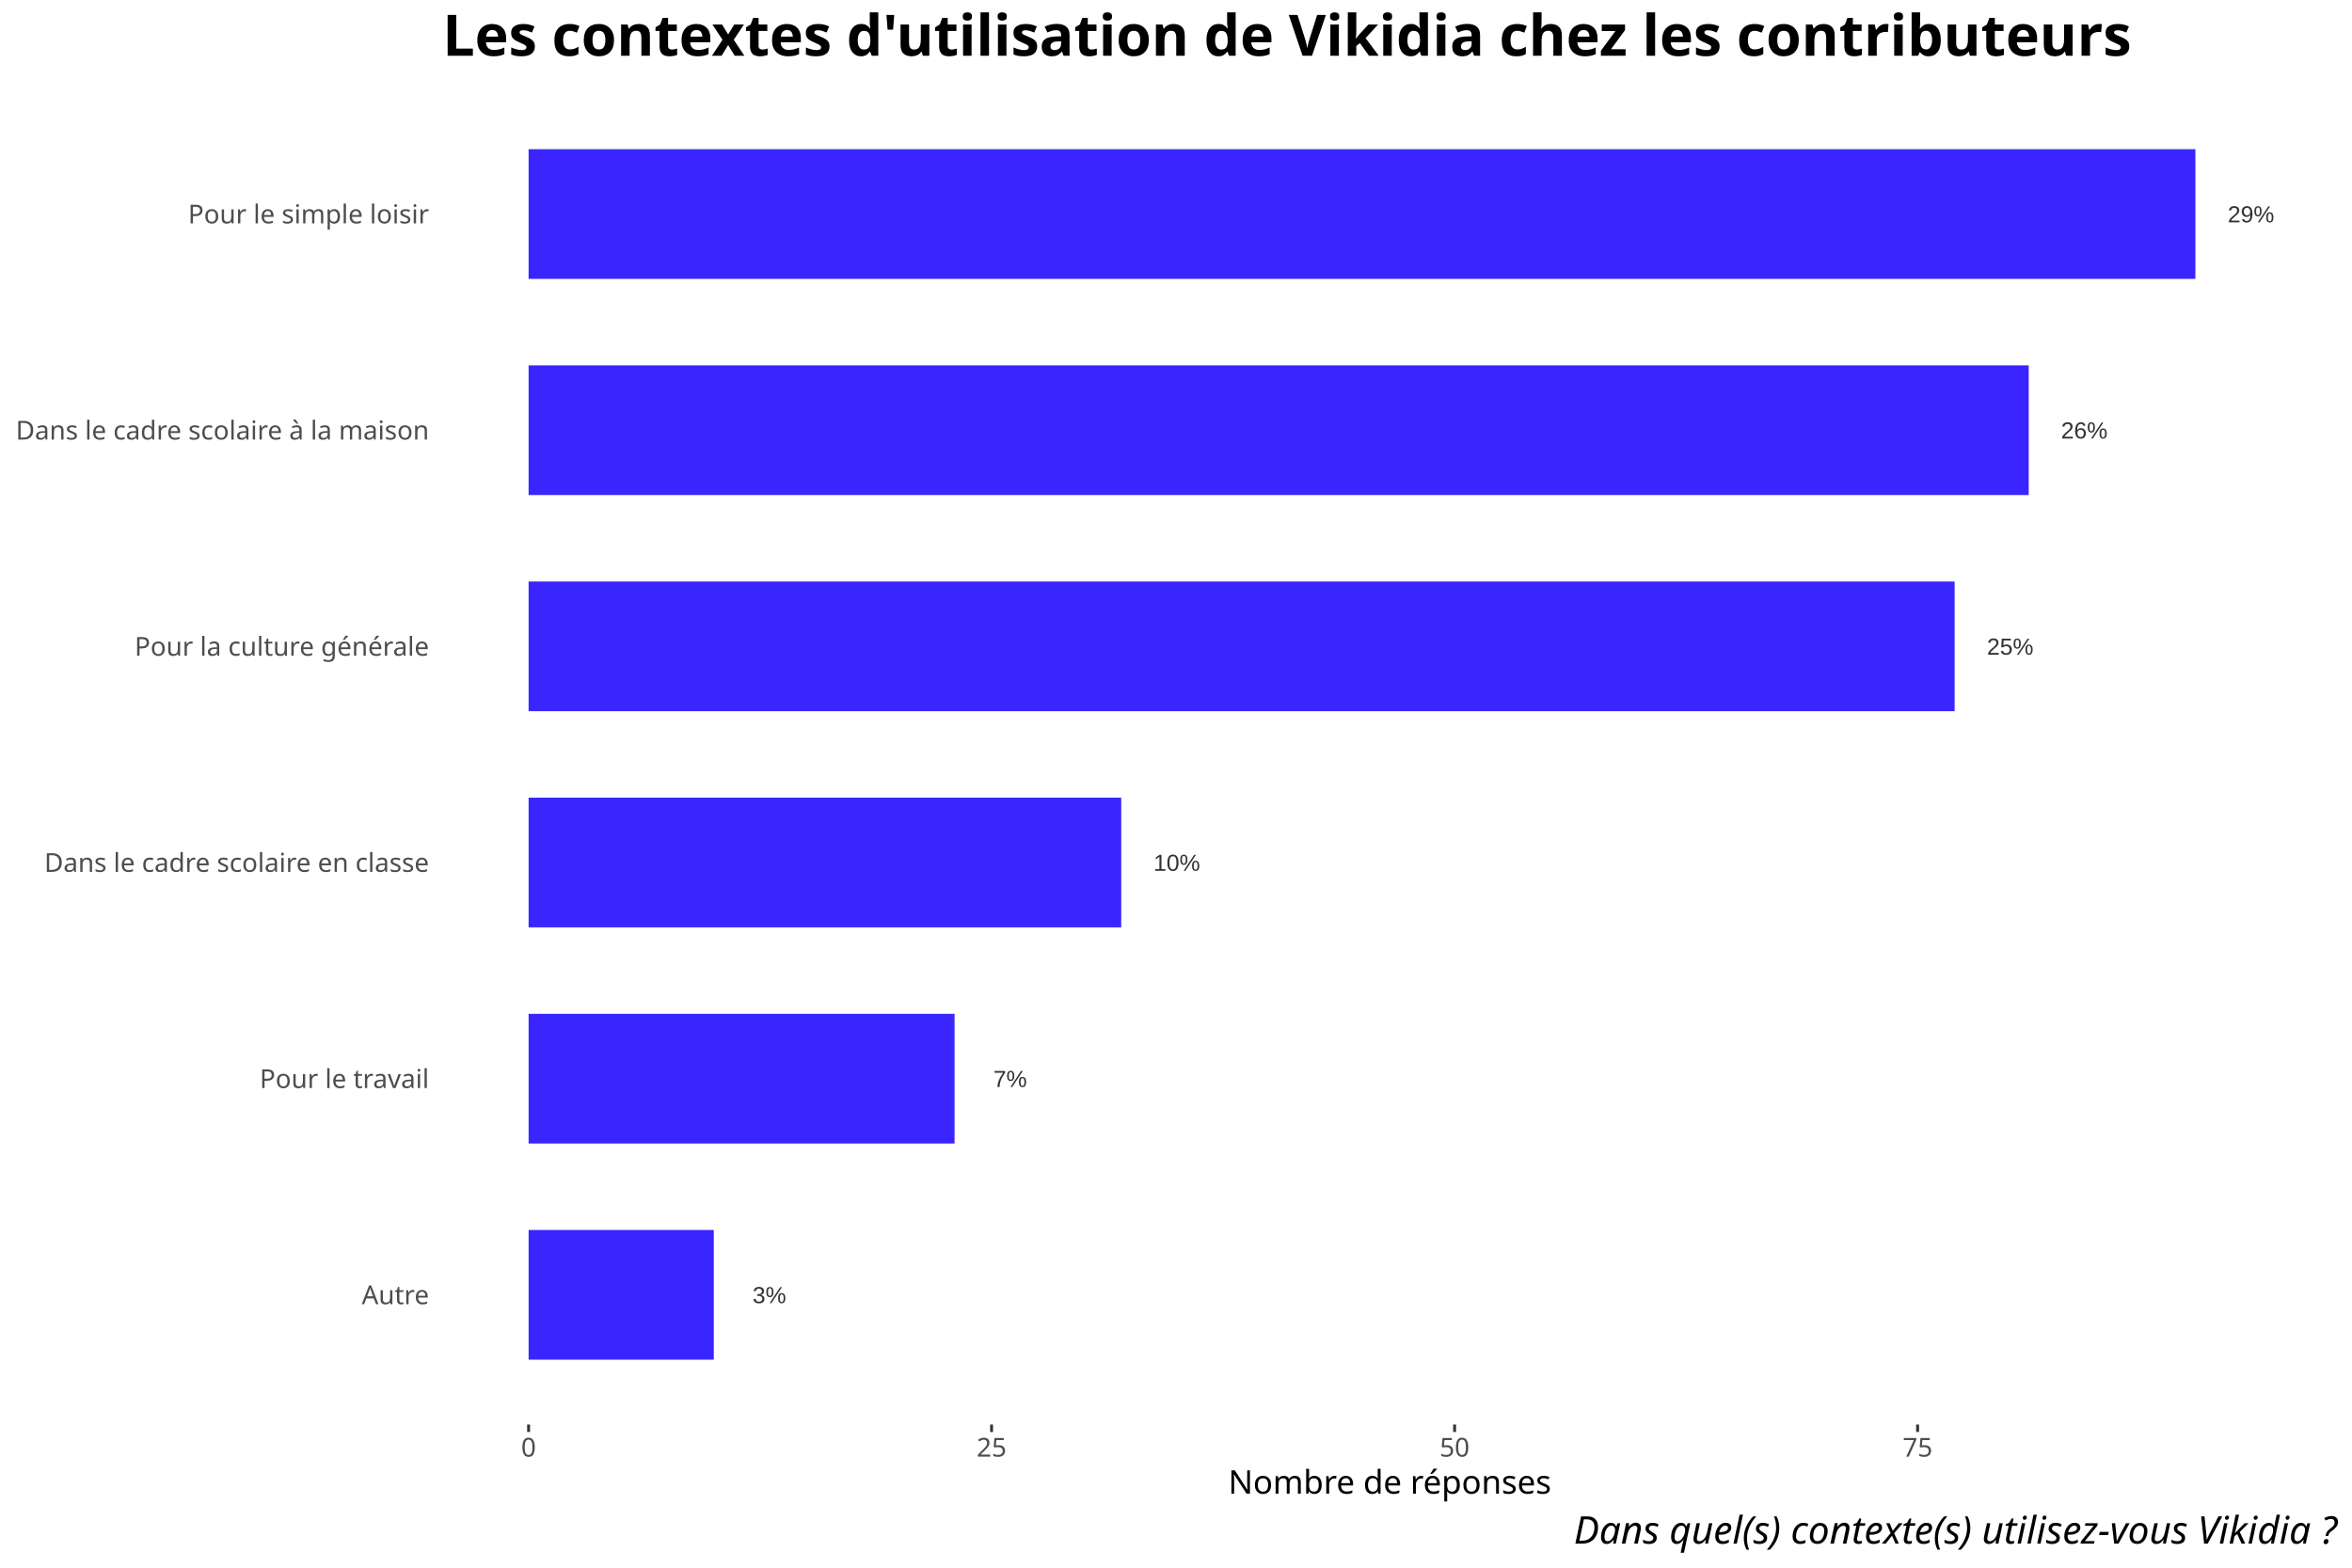
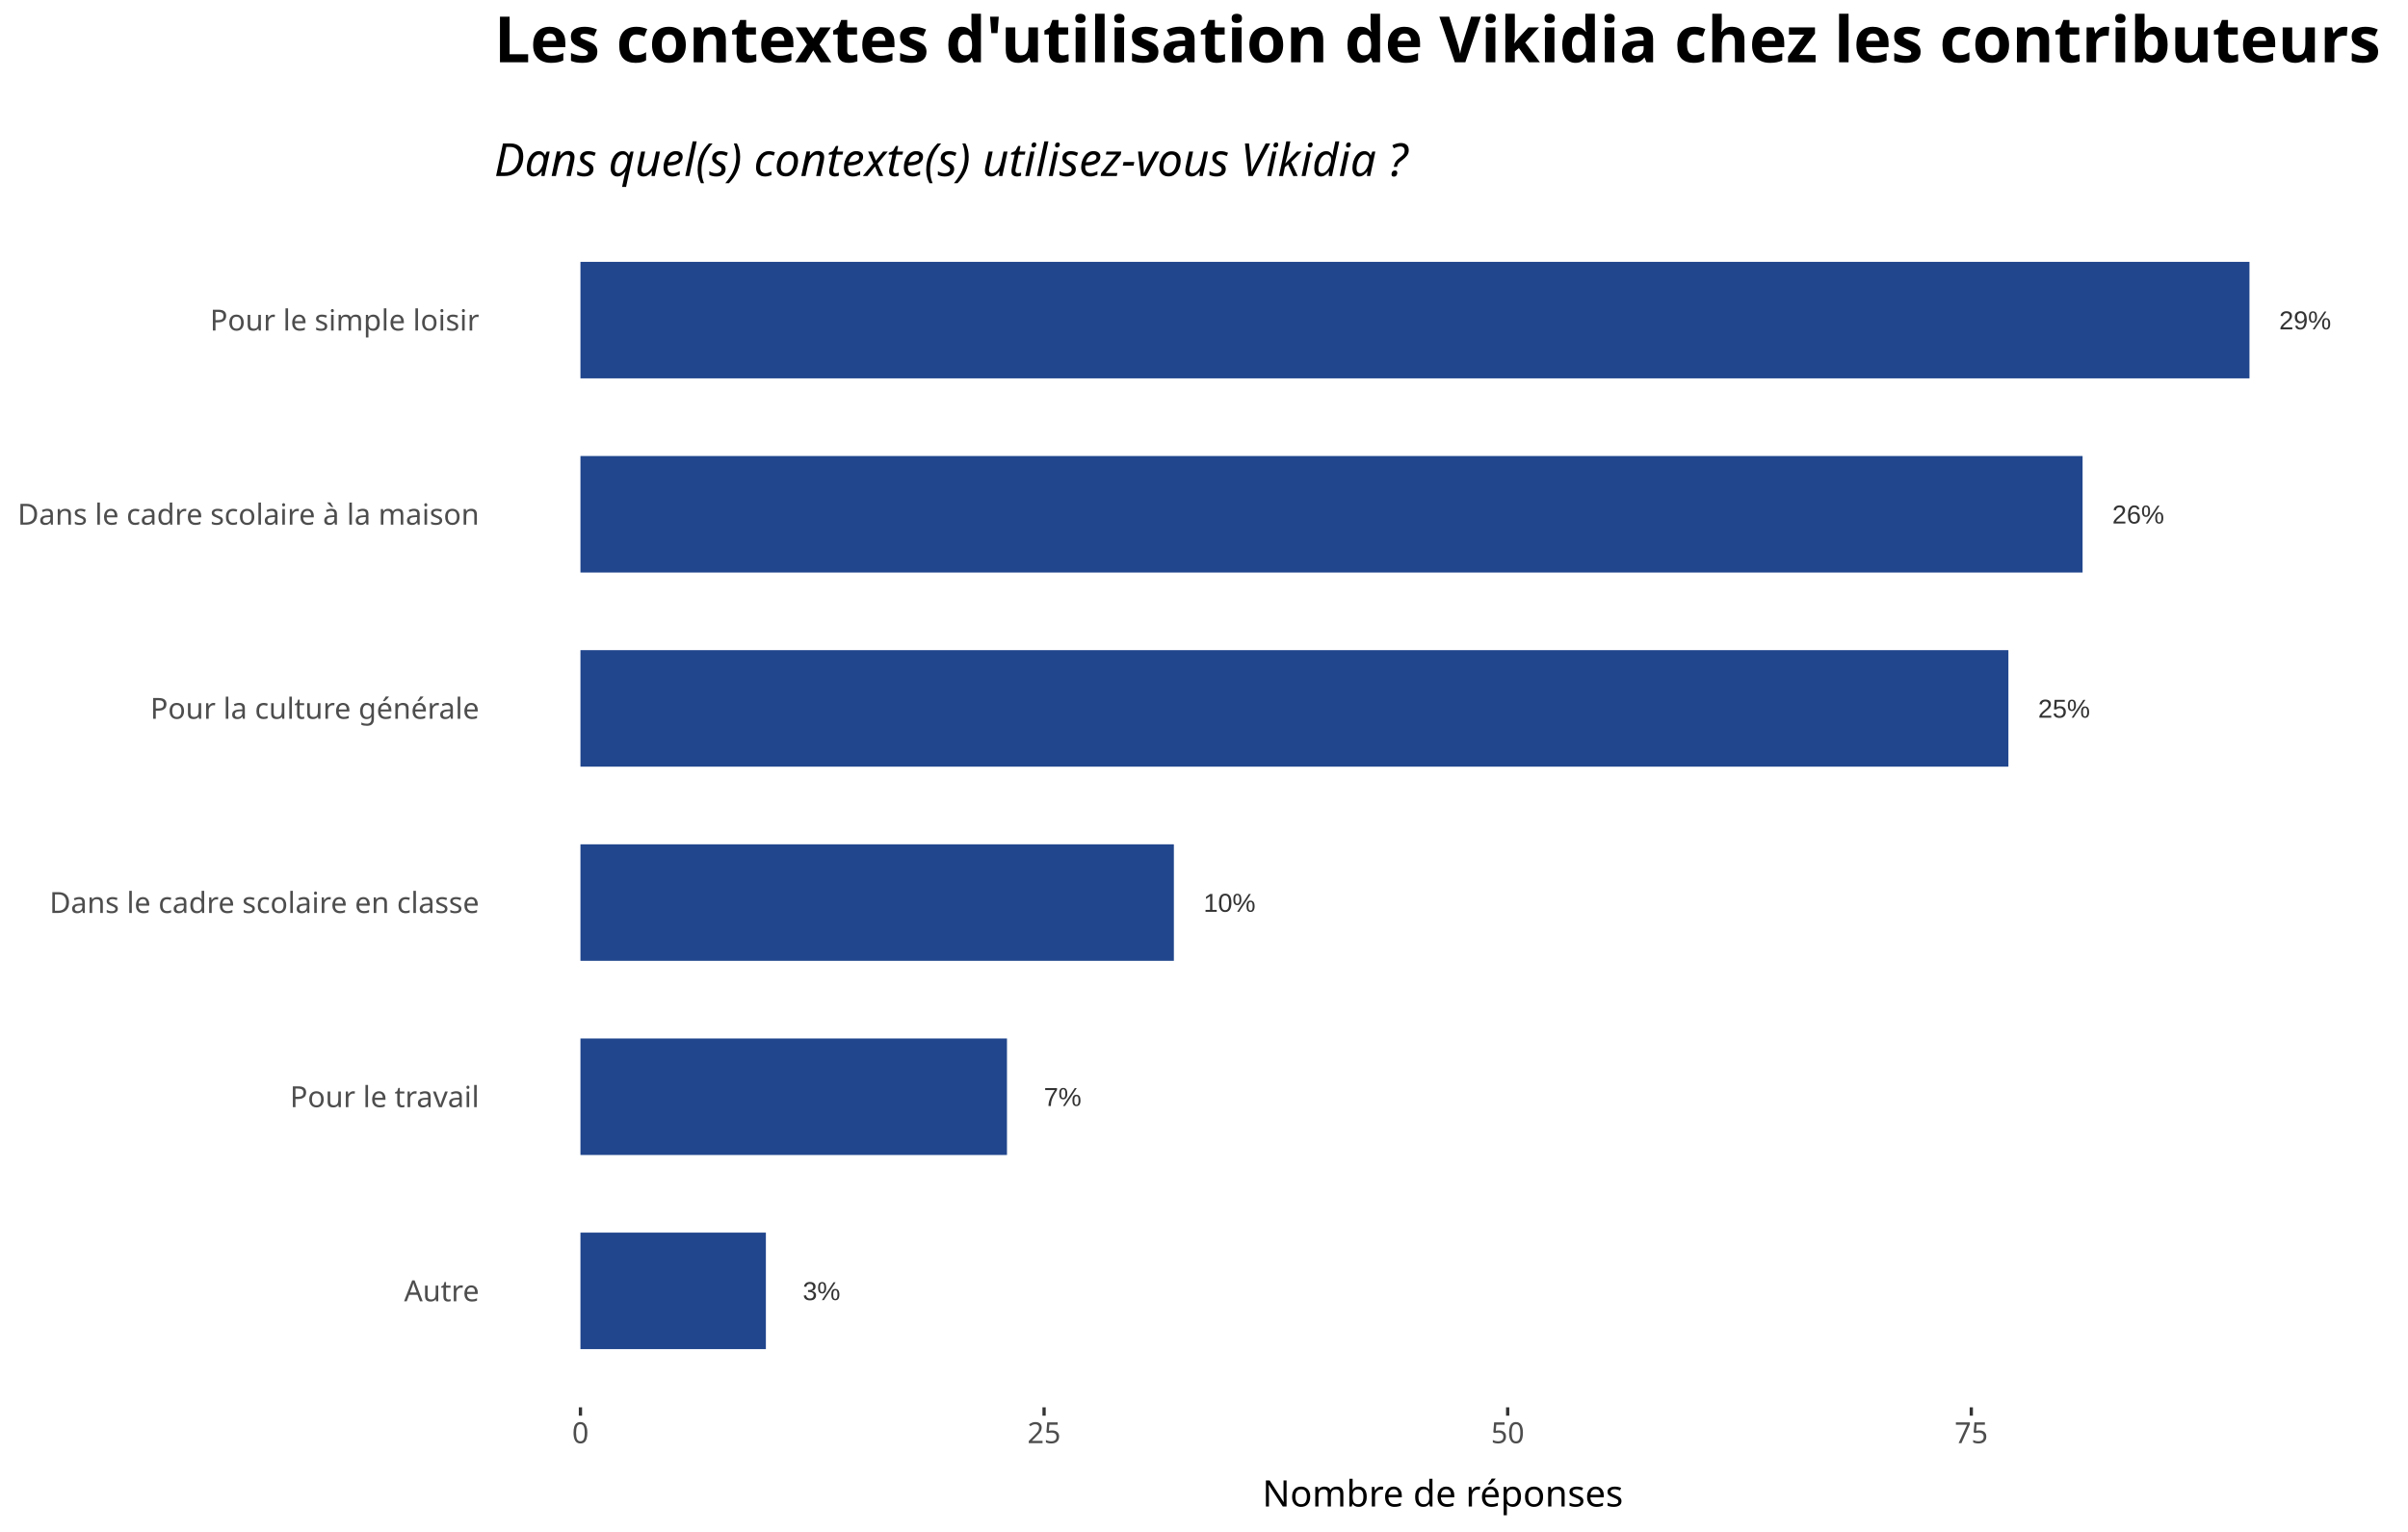
- <svg xmlns="http://www.w3.org/2000/svg" class="svglite" width="864.00pt" height="576.00pt" viewBox="0 0 864.00 576.00">
+ <svg xmlns="http://www.w3.org/2000/svg" class="svglite" width="792.00pt" height="504.00pt" viewBox="0 0 792.00 504.00">
  <defs>
    <style type="text/css">
    .svglite line, .svglite polyline, .svglite polygon, .svglite path, .svglite rect, .svglite circle {
      fill: none;
      stroke: #000000;
      stroke-linecap: round;
      stroke-linejoin: round;
      stroke-miterlimit: 10.00;
    }
    .svglite text {
      white-space: pre;
    }
  </style>
  </defs>
  <rect width="100%" height="100%" style="stroke: none; fill: #FFFFFF;" />
  <defs>
-     <clipPath id="cpMC4wMHw4NjQuMDB8MC4wMHw1NzYuMDA=">
-       <rect x="0.00" y="0.00" width="864.00" height="576.00" />
+     <clipPath id="cpMC4wMHw3OTIuMDB8MC4wMHw1MDQuMDA=">
+       <rect x="0.00" y="0.00" width="792.00" height="504.00" />
    </clipPath>
  </defs>
-   <g clip-path="url(#cpMC4wMHw4NjQuMDB8MC4wMHw1NzYuMDA=)">
-     <rect x="0" y="0.00" width="864.00" height="576.00" style="stroke-width: 1.07; stroke: #FFFFFF; fill: #FFFFFF;" />
+   <g clip-path="url(#cpMC4wMHw3OTIuMDB8MC4wMHw1MDQuMDA=)">
+     <rect x="0" y="-0" width="792.00" height="504.00" style="stroke-width: 1.07; stroke: #FFFFFF; fill: #FFFFFF;" />
  </g>
  <defs>
-     <clipPath id="cpMTYyLjU1fDg1OC41MnwzMS4wMHw1MjMuNDA=">
-       <rect x="162.55" y="31.00" width="695.97" height="492.40" />
+     <clipPath id="cpMTYyLjU1fDc4Ni41Mnw2Ni45OXw0NjMuMDI=">
+       <rect x="162.55" y="66.99" width="623.97" height="396.03" />
    </clipPath>
  </defs>
-   <g clip-path="url(#cpMTYyLjU1fDg1OC41MnwzMS4wMHw1MjMuNDA=)">
-     <rect x="162.55" y="31.00" width="695.97" height="492.40" style="stroke-width: 1.07; stroke: none; fill: #FFFFFF;" />
-     <rect x="194.18" y="134.24" width="551.06" height="47.65" style="stroke-width: 1.07; stroke: none; stroke-linecap: square; stroke-linejoin: miter; fill: #3A25FF;" />
-     <rect x="194.18" y="293.08" width="217.70" height="47.65" style="stroke-width: 1.07; stroke: none; stroke-linecap: square; stroke-linejoin: miter; fill: #3A25FF;" />
-     <rect x="194.18" y="213.66" width="523.85" height="47.65" style="stroke-width: 1.07; stroke: none; stroke-linecap: square; stroke-linejoin: miter; fill: #3A25FF;" />
-     <rect x="194.18" y="372.50" width="156.48" height="47.65" style="stroke-width: 1.07; stroke: none; stroke-linecap: square; stroke-linejoin: miter; fill: #3A25FF;" />
-     <rect x="194.18" y="54.82" width="612.29" height="47.65" style="stroke-width: 1.07; stroke: none; stroke-linecap: square; stroke-linejoin: miter; fill: #3A25FF;" />
-     <rect x="194.18" y="451.92" width="68.03" height="47.65" style="stroke-width: 1.07; stroke: none; stroke-linecap: square; stroke-linejoin: miter; fill: #3A25FF;" />
-     <text x="765.66" y="161.12" text-anchor="middle" style="font-size: 8.54px;fill: #333333; font-family: &quot;Arial&quot;;" textLength="16.86px" lengthAdjust="spacingAndGlyphs">26%</text>
-     <text x="432.30" y="319.96" text-anchor="middle" style="font-size: 8.54px;fill: #333333; font-family: &quot;Arial&quot;;" textLength="16.86px" lengthAdjust="spacingAndGlyphs">10%</text>
-     <text x="738.44" y="240.54" text-anchor="middle" style="font-size: 8.54px;fill: #333333; font-family: &quot;Arial&quot;;" textLength="16.86px" lengthAdjust="spacingAndGlyphs">25%</text>
-     <text x="371.07" y="399.38" text-anchor="middle" style="font-size: 8.54px;fill: #333333; font-family: &quot;Arial&quot;;" textLength="11.97px" lengthAdjust="spacingAndGlyphs">7%</text>
-     <text x="826.89" y="81.70" text-anchor="middle" style="font-size: 8.54px;fill: #333333; font-family: &quot;Arial&quot;;" textLength="16.86px" lengthAdjust="spacingAndGlyphs">29%</text>
-     <text x="282.62" y="478.80" text-anchor="middle" style="font-size: 8.54px;fill: #333333; font-family: &quot;Arial&quot;;" textLength="11.97px" lengthAdjust="spacingAndGlyphs">3%</text>
+   <g clip-path="url(#cpMTYyLjU1fDc4Ni41Mnw2Ni45OXw0NjMuMDI=)">
+     <rect x="162.55" y="66.99" width="623.97" height="396.03" style="stroke-width: 1.07; stroke: none; fill: #FFFFFF;" />
+     <rect x="190.91" y="150.03" width="494.06" height="38.33" style="stroke-width: 1.07; stroke: none; stroke-linecap: square; stroke-linejoin: miter; fill: #21468D;" />
+     <rect x="190.91" y="277.78" width="195.18" height="38.33" style="stroke-width: 1.07; stroke: none; stroke-linecap: square; stroke-linejoin: miter; fill: #21468D;" />
+     <rect x="190.91" y="213.90" width="469.66" height="38.33" style="stroke-width: 1.07; stroke: none; stroke-linecap: square; stroke-linejoin: miter; fill: #21468D;" />
+     <rect x="190.91" y="341.66" width="140.29" height="38.33" style="stroke-width: 1.07; stroke: none; stroke-linecap: square; stroke-linejoin: miter; fill: #21468D;" />
+     <rect x="190.91" y="86.15" width="548.95" height="38.33" style="stroke-width: 1.07; stroke: none; stroke-linecap: square; stroke-linejoin: miter; fill: #21468D;" />
+     <rect x="190.91" y="405.53" width="60.99" height="38.33" style="stroke-width: 1.07; stroke: none; stroke-linecap: square; stroke-linejoin: miter; fill: #21468D;" />
+     <text x="703.26" y="172.24" text-anchor="middle" style="font-size: 8.54px;fill: #333333; font-family: &quot;Arial&quot;;" textLength="16.86px" lengthAdjust="spacingAndGlyphs">26%</text>
+     <text x="404.39" y="299.99" text-anchor="middle" style="font-size: 8.54px;fill: #333333; font-family: &quot;Arial&quot;;" textLength="16.86px" lengthAdjust="spacingAndGlyphs">10%</text>
+     <text x="678.87" y="236.12" text-anchor="middle" style="font-size: 8.54px;fill: #333333; font-family: &quot;Arial&quot;;" textLength="16.86px" lengthAdjust="spacingAndGlyphs">25%</text>
+     <text x="349.50" y="363.87" text-anchor="middle" style="font-size: 8.54px;fill: #333333; font-family: &quot;Arial&quot;;" textLength="11.97px" lengthAdjust="spacingAndGlyphs">7%</text>
+     <text x="758.16" y="108.36" text-anchor="middle" style="font-size: 8.54px;fill: #333333; font-family: &quot;Arial&quot;;" textLength="16.86px" lengthAdjust="spacingAndGlyphs">29%</text>
+     <text x="270.20" y="427.74" text-anchor="middle" style="font-size: 8.54px;fill: #333333; font-family: &quot;Arial&quot;;" textLength="11.97px" lengthAdjust="spacingAndGlyphs">3%</text>
  </g>
-   <g clip-path="url(#cpMC4wMHw4NjQuMDB8MC4wMHw1NzYuMDA=)">
-     <text x="157.62" y="479.18" text-anchor="end" style="font-size: 9.60px;fill: #4D4D4D; font-family: &quot;Noto Sans&quot;;" textLength="24.89px" lengthAdjust="spacingAndGlyphs">Autre</text>
-     <text x="157.62" y="399.76" text-anchor="end" style="font-size: 9.60px;fill: #4D4D4D; font-family: &quot;Noto Sans&quot;;" textLength="62.39px" lengthAdjust="spacingAndGlyphs">Pour le travail</text>
-     <text x="157.62" y="320.34" text-anchor="end" style="font-size: 9.60px;fill: #4D4D4D; font-family: &quot;Noto Sans&quot;;" textLength="141.65px" lengthAdjust="spacingAndGlyphs">Dans le cadre scolaire en classe</text>
-     <text x="157.62" y="240.92" text-anchor="end" style="font-size: 9.60px;fill: #4D4D4D; font-family: &quot;Noto Sans&quot;;" textLength="108.49px" lengthAdjust="spacingAndGlyphs">Pour la culture générale</text>
-     <text x="157.62" y="161.50" text-anchor="end" style="font-size: 9.60px;fill: #4D4D4D; font-family: &quot;Noto Sans&quot;;" textLength="152.14px" lengthAdjust="spacingAndGlyphs">Dans le cadre scolaire à la maison</text>
-     <text x="157.62" y="82.08" text-anchor="end" style="font-size: 9.60px;fill: #4D4D4D; font-family: &quot;Noto Sans&quot;;" textLength="88.47px" lengthAdjust="spacingAndGlyphs">Pour le simple loisir</text>
-     <polyline points="194.18,526.14 194.18,523.40 " style="stroke-width: 1.07; stroke: #333333; stroke-linecap: butt;" />
-     <polyline points="364.26,526.14 364.26,523.40 " style="stroke-width: 1.07; stroke: #333333; stroke-linecap: butt;" />
-     <polyline points="534.35,526.14 534.35,523.40 " style="stroke-width: 1.07; stroke: #333333; stroke-linecap: butt;" />
-     <polyline points="704.43,526.14 704.43,523.40 " style="stroke-width: 1.07; stroke: #333333; stroke-linecap: butt;" />
-     <text x="194.18" y="535.19" text-anchor="middle" style="font-size: 9.60px;fill: #4D4D4D; font-family: &quot;Noto Sans&quot;;" textLength="5.49px" lengthAdjust="spacingAndGlyphs">0</text>
-     <text x="364.26" y="535.19" text-anchor="middle" style="font-size: 9.60px;fill: #4D4D4D; font-family: &quot;Noto Sans&quot;;" textLength="10.97px" lengthAdjust="spacingAndGlyphs">25</text>
-     <text x="534.35" y="535.19" text-anchor="middle" style="font-size: 9.60px;fill: #4D4D4D; font-family: &quot;Noto Sans&quot;;" textLength="10.97px" lengthAdjust="spacingAndGlyphs">50</text>
-     <text x="704.43" y="535.19" text-anchor="middle" style="font-size: 9.60px;fill: #4D4D4D; font-family: &quot;Noto Sans&quot;;" textLength="10.97px" lengthAdjust="spacingAndGlyphs">75</text>
-     <text x="510.53" y="548.80" text-anchor="middle" style="font-size: 12.00px; font-family: &quot;Noto Sans&quot;;" textLength="119.12px" lengthAdjust="spacingAndGlyphs">Nombre de réponses</text>
+   <g clip-path="url(#cpMC4wMHw3OTIuMDB8MC4wMHw1MDQuMDA=)">
+     <text x="157.62" y="428.12" text-anchor="end" style="font-size: 9.60px;fill: #4D4D4D; font-family: &quot;Noto Sans&quot;;" textLength="24.89px" lengthAdjust="spacingAndGlyphs">Autre</text>
+     <text x="157.62" y="364.25" text-anchor="end" style="font-size: 9.60px;fill: #4D4D4D; font-family: &quot;Noto Sans&quot;;" textLength="62.39px" lengthAdjust="spacingAndGlyphs">Pour le travail</text>
+     <text x="157.62" y="300.37" text-anchor="end" style="font-size: 9.60px;fill: #4D4D4D; font-family: &quot;Noto Sans&quot;;" textLength="141.65px" lengthAdjust="spacingAndGlyphs">Dans le cadre scolaire en classe</text>
+     <text x="157.62" y="236.49" text-anchor="end" style="font-size: 9.60px;fill: #4D4D4D; font-family: &quot;Noto Sans&quot;;" textLength="108.49px" lengthAdjust="spacingAndGlyphs">Pour la culture générale</text>
+     <text x="157.62" y="172.62" text-anchor="end" style="font-size: 9.60px;fill: #4D4D4D; font-family: &quot;Noto Sans&quot;;" textLength="152.14px" lengthAdjust="spacingAndGlyphs">Dans le cadre scolaire à la maison</text>
+     <text x="157.62" y="108.74" text-anchor="end" style="font-size: 9.60px;fill: #4D4D4D; font-family: &quot;Noto Sans&quot;;" textLength="88.47px" lengthAdjust="spacingAndGlyphs">Pour le simple loisir</text>
+     <polyline points="190.91,465.76 190.91,463.02 " style="stroke-width: 1.07; stroke: #333333; stroke-linecap: butt;" />
+     <polyline points="343.40,465.76 343.40,463.02 " style="stroke-width: 1.07; stroke: #333333; stroke-linecap: butt;" />
+     <polyline points="495.88,465.76 495.88,463.02 " style="stroke-width: 1.07; stroke: #333333; stroke-linecap: butt;" />
+     <polyline points="648.37,465.76 648.37,463.02 " style="stroke-width: 1.07; stroke: #333333; stroke-linecap: butt;" />
+     <text x="190.91" y="474.81" text-anchor="middle" style="font-size: 9.60px;fill: #4D4D4D; font-family: &quot;Noto Sans&quot;;" textLength="5.49px" lengthAdjust="spacingAndGlyphs">0</text>
+     <text x="343.40" y="474.81" text-anchor="middle" style="font-size: 9.60px;fill: #4D4D4D; font-family: &quot;Noto Sans&quot;;" textLength="10.97px" lengthAdjust="spacingAndGlyphs">25</text>
+     <text x="495.88" y="474.81" text-anchor="middle" style="font-size: 9.60px;fill: #4D4D4D; font-family: &quot;Noto Sans&quot;;" textLength="10.97px" lengthAdjust="spacingAndGlyphs">50</text>
+     <text x="648.37" y="474.81" text-anchor="middle" style="font-size: 9.60px;fill: #4D4D4D; font-family: &quot;Noto Sans&quot;;" textLength="10.97px" lengthAdjust="spacingAndGlyphs">75</text>
+     <text x="474.53" y="495.64" text-anchor="middle" style="font-size: 12.00px; font-family: &quot;Noto Sans&quot;;" textLength="119.12px" lengthAdjust="spacingAndGlyphs">Nombre de réponses</text>
+     <text x="162.55" y="41.71" style="font-size: 15.00px; font-style: italic; font-family: &quot;Noto Sans&quot;;" textLength="0.00px" lengthAdjust="spacingAndGlyphs" />
+     <text x="162.55" y="57.91" style="font-size: 15.00px; font-style: italic; font-family: &quot;Noto Sans&quot;;" textLength="300.61px" lengthAdjust="spacingAndGlyphs">Dans quel(s) contexte(s) utilisez-vous Vikidia ?</text>
    <text x="162.55" y="20.48" style="font-size: 21.00px; font-weight: bold; font-family: &quot;Noto Sans&quot;;" textLength="621.70px" lengthAdjust="spacingAndGlyphs">Les contextes d'utilisation de Vikidia chez les contributeurs</text>
-     <text x="858.52" y="567.16" text-anchor="end" style="font-size: 14.00px; font-style: italic; font-family: &quot;Noto Sans&quot;;" textLength="280.58px" lengthAdjust="spacingAndGlyphs">Dans quel(s) contexte(s) utilisez-vous Vikidia ?</text>
  </g>
</svg>
